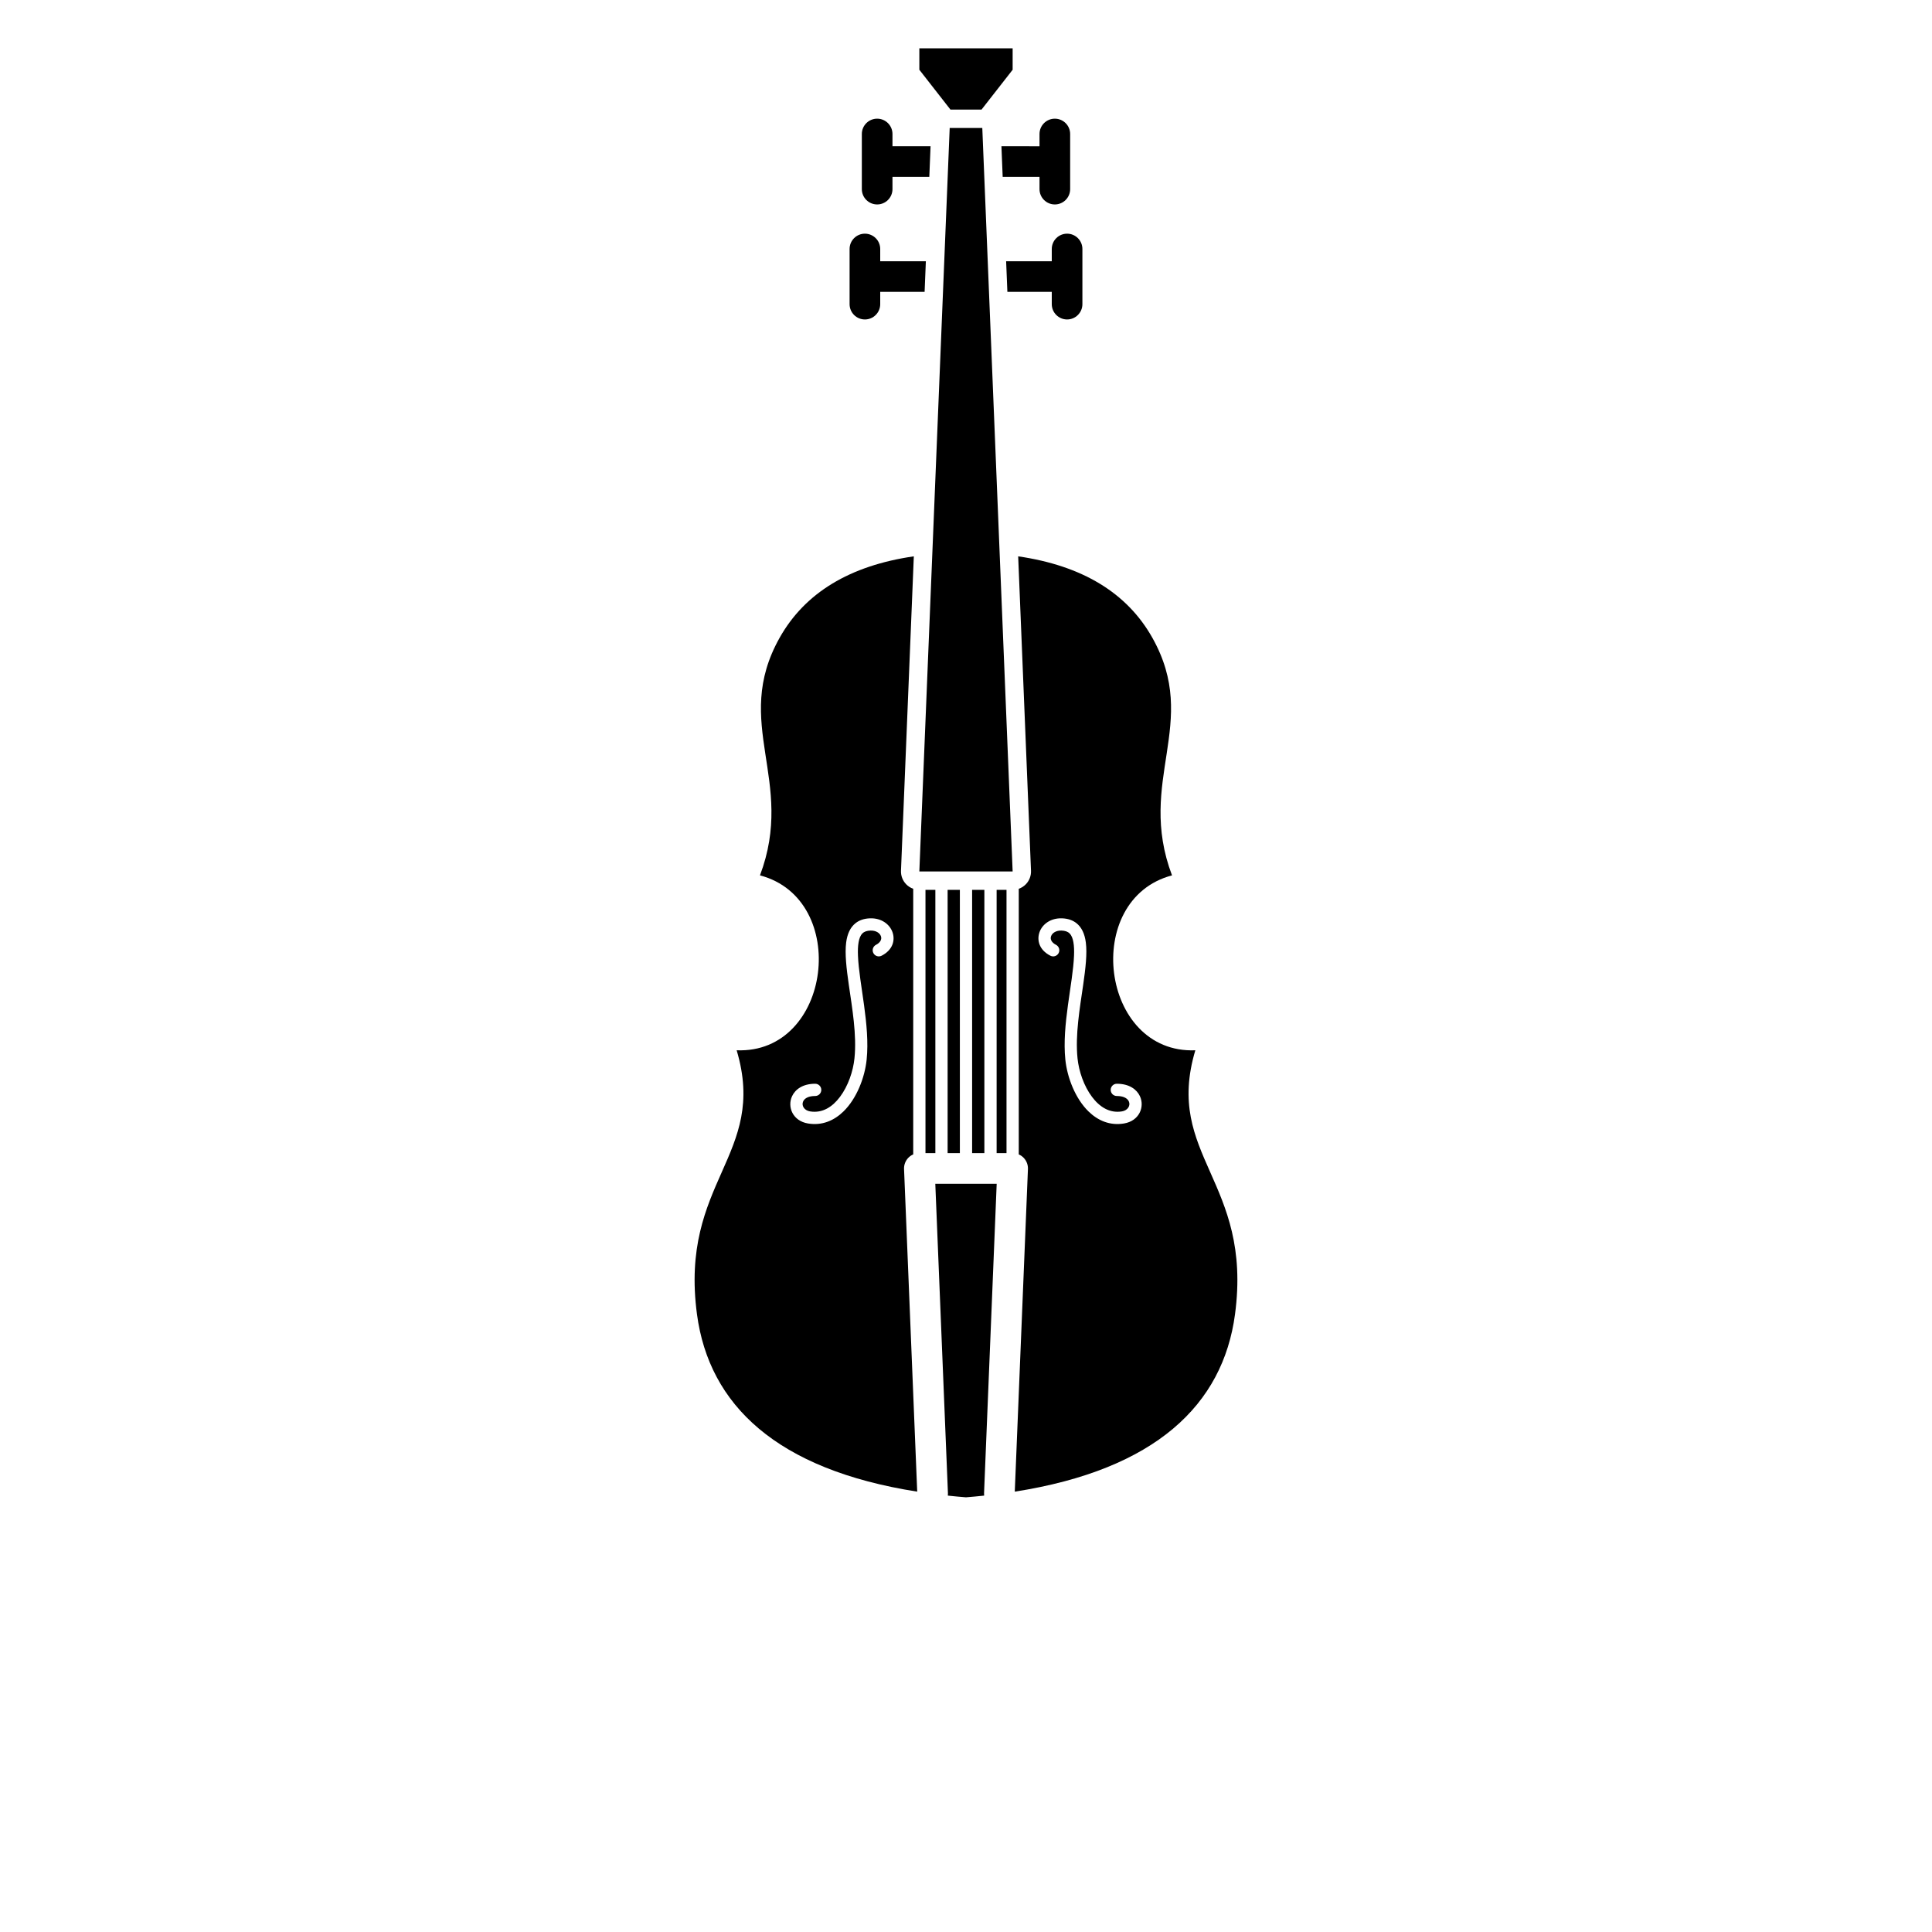
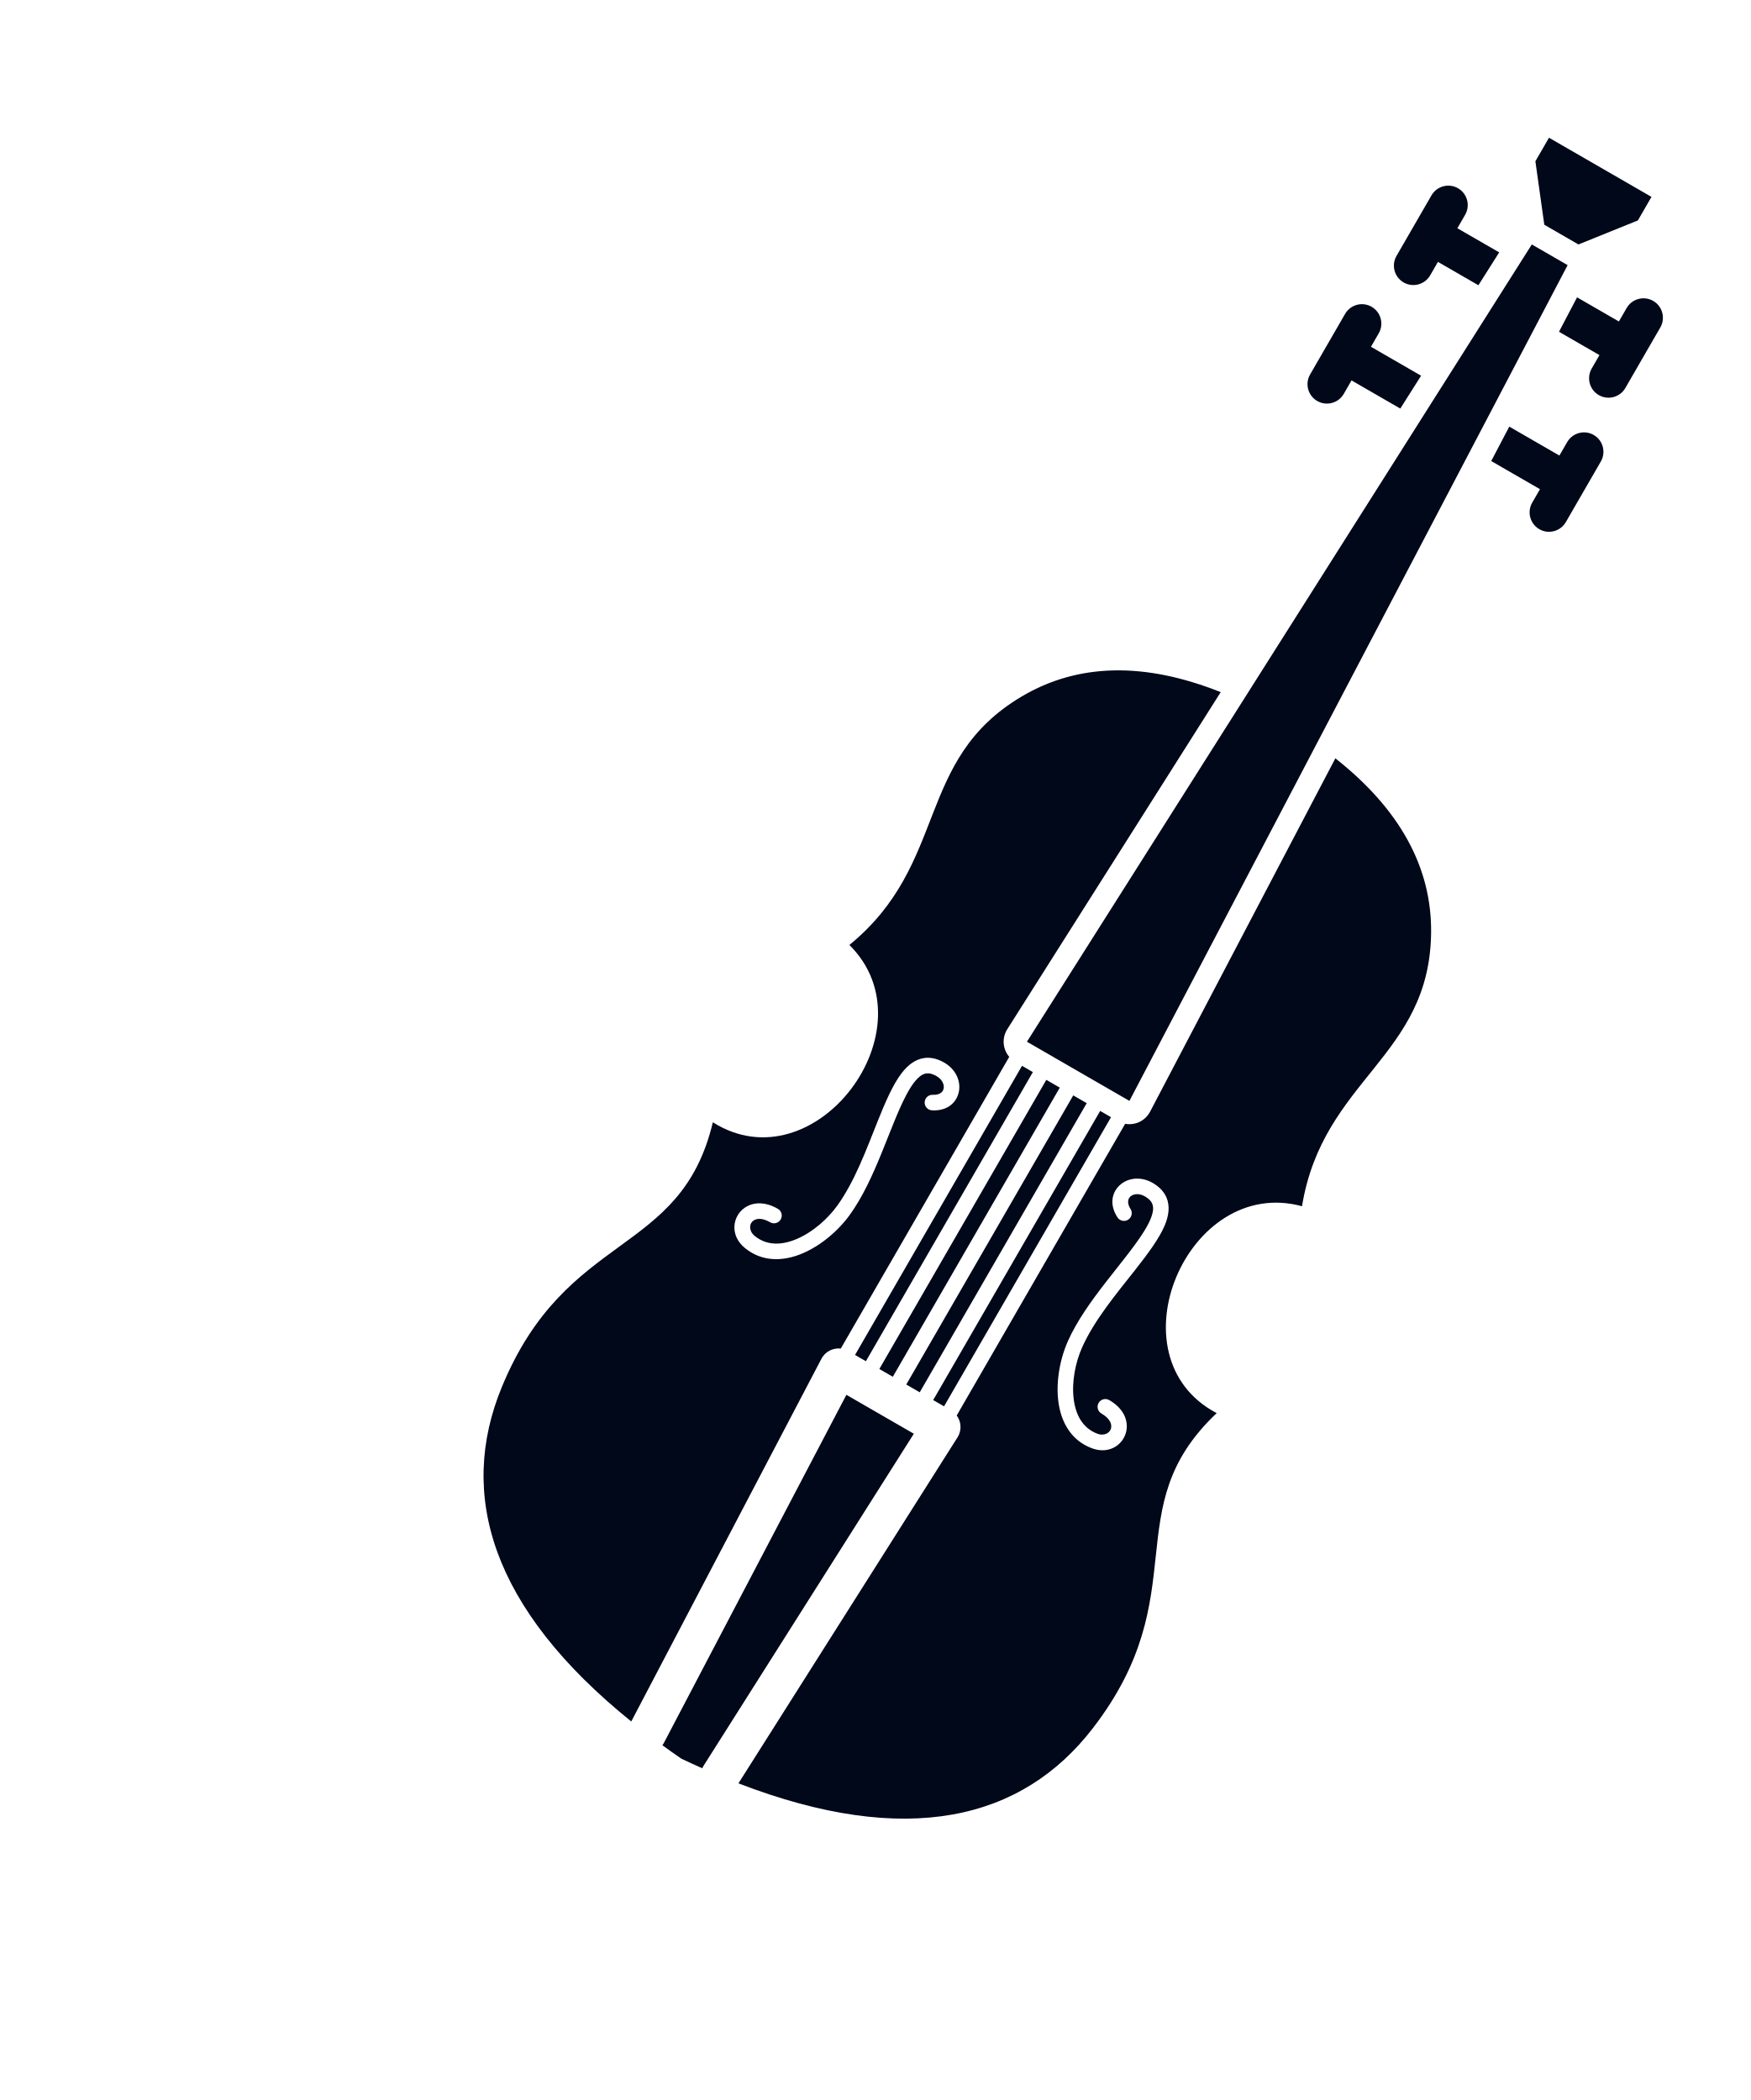
- <svg xmlns="http://www.w3.org/2000/svg" viewBox="0 0 700 700">
-   <path d="m343.42 541.89c2.152 0.23 4.344 0.438 6.578 0.613 2.234-0.176 4.426-0.383 6.578-0.613-0.035-0.285-0.047-0.566-0.035-0.863l4.578-112.13h-22.242l4.578 112.13c0.012 0.297 0 0.578-0.035 0.863zm-12.328-340.32c-23.188 3.363-39.469 13.215-48.621 29.512-17.445 31.062 5.902 51.621-7.117 86.078 32.812 8.656 25.977 64.754-8.449 63.375 11.367 38.125-20.832 47.434-14.371 95.695 4.383 32.738 28.805 56.234 79.789 64.219l-4.769-116.88c-0.062-1.508 0.496-2.981 1.539-4.07 0.516-0.531 1.121-0.953 1.785-1.242v-96.234c-0.969-0.34-1.855-0.91-2.586-1.664-1.254-1.309-1.922-3.074-1.848-4.883zm37.812 0 4.648 113.91c0.074 1.809-0.594 3.574-1.848 4.883-0.73 0.754-1.617 1.324-2.586 1.664v96.234c0.664 0.289 1.27 0.711 1.785 1.242 1.043 1.09 1.602 2.562 1.539 4.07l-4.769 116.88c50.984-7.984 75.406-31.48 79.789-64.219 6.461-48.262-25.738-57.57-14.371-95.695-34.426 1.379-41.262-54.719-8.449-63.375-13.02-34.457 10.328-55.016-7.117-86.078-9.152-16.297-25.434-26.148-48.621-29.512zm-30.004 216.23h-3.582v-95.391h3.582zm8.879 0h-4.441v-95.391h4.441zm8.879 0h-4.441v-95.391h4.441zm8.02 0h-3.582v-95.391h3.582zm17.918-75.48c-1.551-0.789-2.172-2-1.777-3.102 0.441-1.246 1.879-2.113 3.781-2.055 1.285 0.039 2.258 0.359 2.934 1.039 0.75 0.75 1.137 1.844 1.375 3.156 0.258 1.422 0.305 3.074 0.23 4.902-0.402 10.137-4.438 25.184-3.144 37.66 0.676 6.547 3.637 14.141 8.383 18.766 3.441 3.352 7.777 5.211 12.848 4.375 5.578-0.918 7.594-6.043 5.781-9.906-1.113-2.375-3.769-4.488-8.359-4.492-1.223-0.004-2.219 0.992-2.223 2.215 0 1.227 0.992 2.223 2.219 2.223 2.301 0.004 3.785 0.75 4.348 1.941 0.695 1.484-0.344 3.285-2.488 3.637-4.535 0.75-8.176-1.695-10.852-5.269-2.953-3.941-4.758-9.262-5.242-13.945-0.879-8.484 0.828-18.195 2.047-26.637 0.863-5.973 1.477-11.352 0.961-15.344-0.402-3.141-1.52-5.523-3.406-7.008-1.316-1.039-3.031-1.68-5.273-1.75-4.207-0.129-7.125 2.246-8.102 5.004-1.031 2.906-0.145 6.461 3.945 8.547 1.094 0.555 2.43 0.121 2.984-0.969 0.559-1.094 0.125-2.43-0.969-2.988zm-63.18 3.957c4.09-2.086 4.977-5.641 3.945-8.547-0.977-2.758-3.894-5.133-8.102-5.004-2.242 0.07-3.957 0.711-5.273 1.75-1.887 1.484-3.004 3.867-3.406 7.008-0.516 3.992 0.098 9.371 0.961 15.344 1.219 8.441 2.926 18.152 2.047 26.637-0.484 4.684-2.289 10.004-5.242 13.945-2.676 3.574-6.316 6.019-10.852 5.269-2.144-0.352-3.184-2.152-2.488-3.637 0.562-1.191 2.047-1.938 4.348-1.941 1.227 0 2.219-0.996 2.219-2.223-0.004-1.223-1-2.219-2.223-2.215-4.59 0.004-7.246 2.117-8.359 4.492-1.812 3.863 0.203 8.988 5.781 9.906 5.07 0.836 9.406-1.023 12.848-4.375 4.746-4.625 7.707-12.219 8.383-18.766 1.293-12.477-2.742-27.523-3.144-37.66-0.074-1.828-0.027-3.481 0.23-4.902 0.238-1.312 0.625-2.406 1.375-3.156 0.676-0.68 1.648-1 2.934-1.039 1.902-0.059 3.34 0.809 3.781 2.055 0.395 1.102-0.227 2.312-1.777 3.102-1.094 0.559-1.527 1.895-0.969 2.988 0.555 1.09 1.891 1.523 2.984 0.969zm24.676-299.92c0.09 0.004 0.18 0.008 0.273 0.008h11.266c0.094 0 0.184-0.004 0.273-0.008l10.996 269.39h-33.805zm-9.09 59.398 0.453-11.098h-16.535v-4.441c0-3.062-2.488-5.551-5.551-5.551s-5.547 2.488-5.547 5.551v19.98c0 3.062 2.484 5.551 5.547 5.551s5.551-2.488 5.551-5.551v-4.441zm29.539-11.098 0.453 11.098h16.082v4.441c0 3.062 2.488 5.551 5.551 5.551s5.547-2.488 5.547-5.551v-19.98c0-3.062-2.484-5.551-5.547-5.551s-5.551 2.488-5.551 5.551v4.441zm-27.836-30.57 0.453-11.102h-13.797v-4.438c0-3.062-2.488-5.551-5.551-5.551s-5.551 2.488-5.551 5.551v19.977c0 3.062 2.488 5.551 5.551 5.551s5.551-2.488 5.551-5.551v-4.438zm26.133-11.102 0.453 11.102h13.344v4.438c0 3.062 2.488 5.551 5.551 5.551s5.551-2.488 5.551-5.551v-19.977c0-3.062-2.488-5.551-5.551-5.551s-5.551 2.488-5.551 5.551v4.438zm-18.473-13.281-11.27-14.43v-7.769h33.805v7.769l-11.27 14.43z" fill-rule="evenodd" />
+ <svg xmlns="http://www.w3.org/2000/svg" viewBox="0 0 500 600">
+   <g transform="translate(0 15) rotate(30 375 225)">
+     <path fill="hsl(222, 100%, 5%)" fill-rule="evenodd" d="m343.42 541.89c2.152 0.23 4.344 0.438 6.578 0.613 2.234-0.176 4.426-0.383 6.578-0.613-0.035-0.285-0.047-0.566-0.035-0.863l4.578-112.13h-22.242l4.578 112.13c0.012 0.297 0 0.578-0.035 0.863zm-12.328-340.32c-23.188 3.363-39.469 13.215-48.621 29.512-17.445 31.062 5.902 51.621-7.117 86.078 32.812 8.656 25.977 64.754-8.449 63.375 11.367 38.125-20.832 47.434-14.371 95.695 4.383 32.738 28.805 56.234 79.789 64.219l-4.769-116.88c-0.062-1.508 0.496-2.981 1.539-4.07 0.516-0.531 1.121-0.953 1.785-1.242v-96.234c-0.969-0.34-1.855-0.91-2.586-1.664-1.254-1.309-1.922-3.074-1.848-4.883zm37.812 0 4.648 113.91c0.074 1.809-0.594 3.574-1.848 4.883-0.73 0.754-1.617 1.324-2.586 1.664v96.234c0.664 0.289 1.27 0.711 1.785 1.242 1.043 1.09 1.602 2.562 1.539 4.07l-4.769 116.88c50.984-7.984 75.406-31.48 79.789-64.219 6.461-48.262-25.738-57.57-14.371-95.695-34.426 1.379-41.262-54.719-8.449-63.375-13.02-34.457 10.328-55.016-7.117-86.078-9.152-16.297-25.434-26.148-48.621-29.512zm-30.004 216.23h-3.582v-95.391h3.582zm8.879 0h-4.441v-95.391h4.441zm8.879 0h-4.441v-95.391h4.441zm8.02 0h-3.582v-95.391h3.582zm17.918-75.48c-1.551-0.789-2.172-2-1.777-3.102 0.441-1.246 1.879-2.113 3.781-2.055 1.285 0.039 2.258 0.359 2.934 1.039 0.75 0.75 1.137 1.844 1.375 3.156 0.258 1.422 0.305 3.074 0.23 4.902-0.402 10.137-4.438 25.184-3.144 37.66 0.676 6.547 3.637 14.141 8.383 18.766 3.441 3.352 7.777 5.211 12.848 4.375 5.578-0.918 7.594-6.043 5.781-9.906-1.113-2.375-3.769-4.488-8.359-4.492-1.223-0.004-2.219 0.992-2.223 2.215 0 1.227 0.992 2.223 2.219 2.223 2.301 0.004 3.785 0.75 4.348 1.941 0.695 1.484-0.344 3.285-2.488 3.637-4.535 0.75-8.176-1.695-10.852-5.269-2.953-3.941-4.758-9.262-5.242-13.945-0.879-8.484 0.828-18.195 2.047-26.637 0.863-5.973 1.477-11.352 0.961-15.344-0.402-3.141-1.52-5.523-3.406-7.008-1.316-1.039-3.031-1.68-5.273-1.75-4.207-0.129-7.125 2.246-8.102 5.004-1.031 2.906-0.145 6.461 3.945 8.547 1.094 0.555 2.43 0.121 2.984-0.969 0.559-1.094 0.125-2.43-0.969-2.988zm-63.18 3.957c4.09-2.086 4.977-5.641 3.945-8.547-0.977-2.758-3.894-5.133-8.102-5.004-2.242 0.07-3.957 0.711-5.273 1.75-1.887 1.484-3.004 3.867-3.406 7.008-0.516 3.992 0.098 9.371 0.961 15.344 1.219 8.441 2.926 18.152 2.047 26.637-0.484 4.684-2.289 10.004-5.242 13.945-2.676 3.574-6.316 6.019-10.852 5.269-2.144-0.352-3.184-2.152-2.488-3.637 0.562-1.191 2.047-1.938 4.348-1.941 1.227 0 2.219-0.996 2.219-2.223-0.004-1.223-1-2.219-2.223-2.215-4.59 0.004-7.246 2.117-8.359 4.492-1.812 3.863 0.203 8.988 5.781 9.906 5.07 0.836 9.406-1.023 12.848-4.375 4.746-4.625 7.707-12.219 8.383-18.766 1.293-12.477-2.742-27.523-3.144-37.66-0.074-1.828-0.027-3.481 0.23-4.902 0.238-1.312 0.625-2.406 1.375-3.156 0.676-0.68 1.648-1 2.934-1.039 1.902-0.059 3.34 0.809 3.781 2.055 0.395 1.102-0.227 2.312-1.777 3.102-1.094 0.559-1.527 1.895-0.969 2.988 0.555 1.09 1.891 1.523 2.984 0.969zm24.676-299.92c0.09 0.004 0.18 0.008 0.273 0.008h11.266c0.094 0 0.184-0.004 0.273-0.008l10.996 269.39h-33.805zm-9.09 59.398 0.453-11.098h-16.535v-4.441c0-3.062-2.488-5.551-5.551-5.551s-5.547 2.488-5.547 5.551v19.98c0 3.062 2.484 5.551 5.547 5.551s5.551-2.488 5.551-5.551v-4.441zm29.539-11.098 0.453 11.098h16.082v4.441c0 3.062 2.488 5.551 5.551 5.551s5.547-2.488 5.547-5.551v-19.98c0-3.062-2.484-5.551-5.547-5.551s-5.551 2.488-5.551 5.551v4.441zm-27.836-30.57 0.453-11.102h-13.797v-4.438c0-3.062-2.488-5.551-5.551-5.551s-5.551 2.488-5.551 5.551v19.977c0 3.062 2.488 5.551 5.551 5.551s5.551-2.488 5.551-5.551v-4.438zm26.133-11.102 0.453 11.102h13.344v4.438c0 3.062 2.488 5.551 5.551 5.551s5.551-2.488 5.551-5.551v-19.977c0-3.062-2.488-5.551-5.551-5.551s-5.551 2.488-5.551 5.551v4.438zm-18.473-13.281-11.27-14.43v-7.769h33.805v7.769l-11.27 14.43z" />
+   </g>
</svg>
